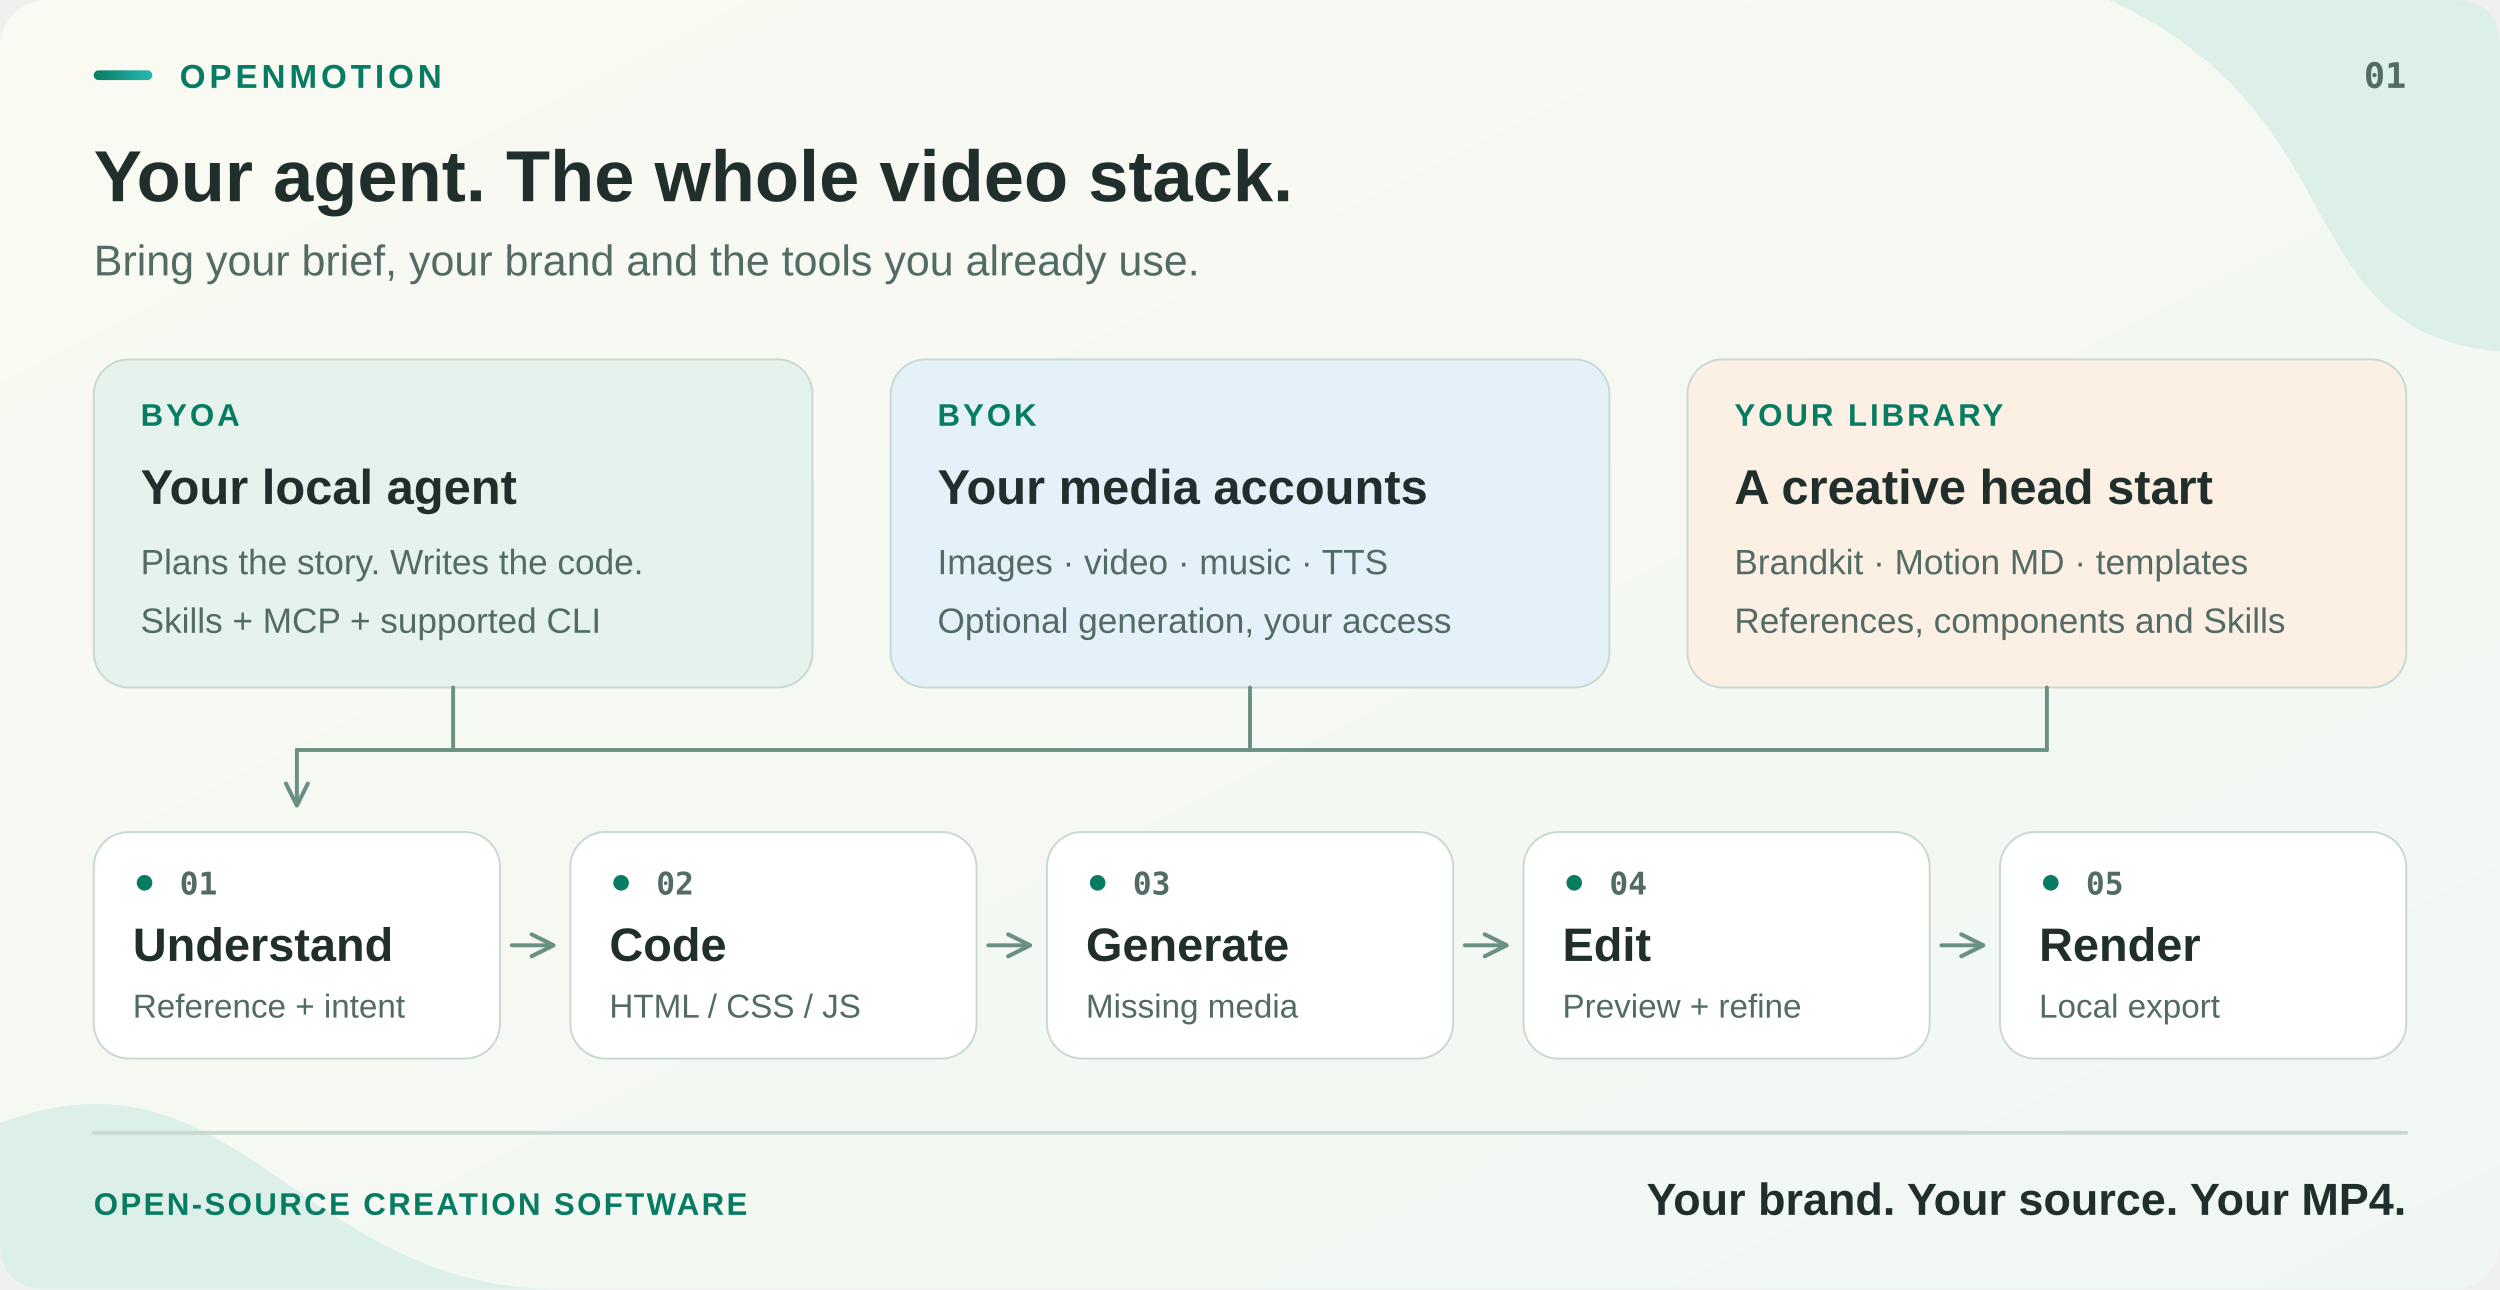
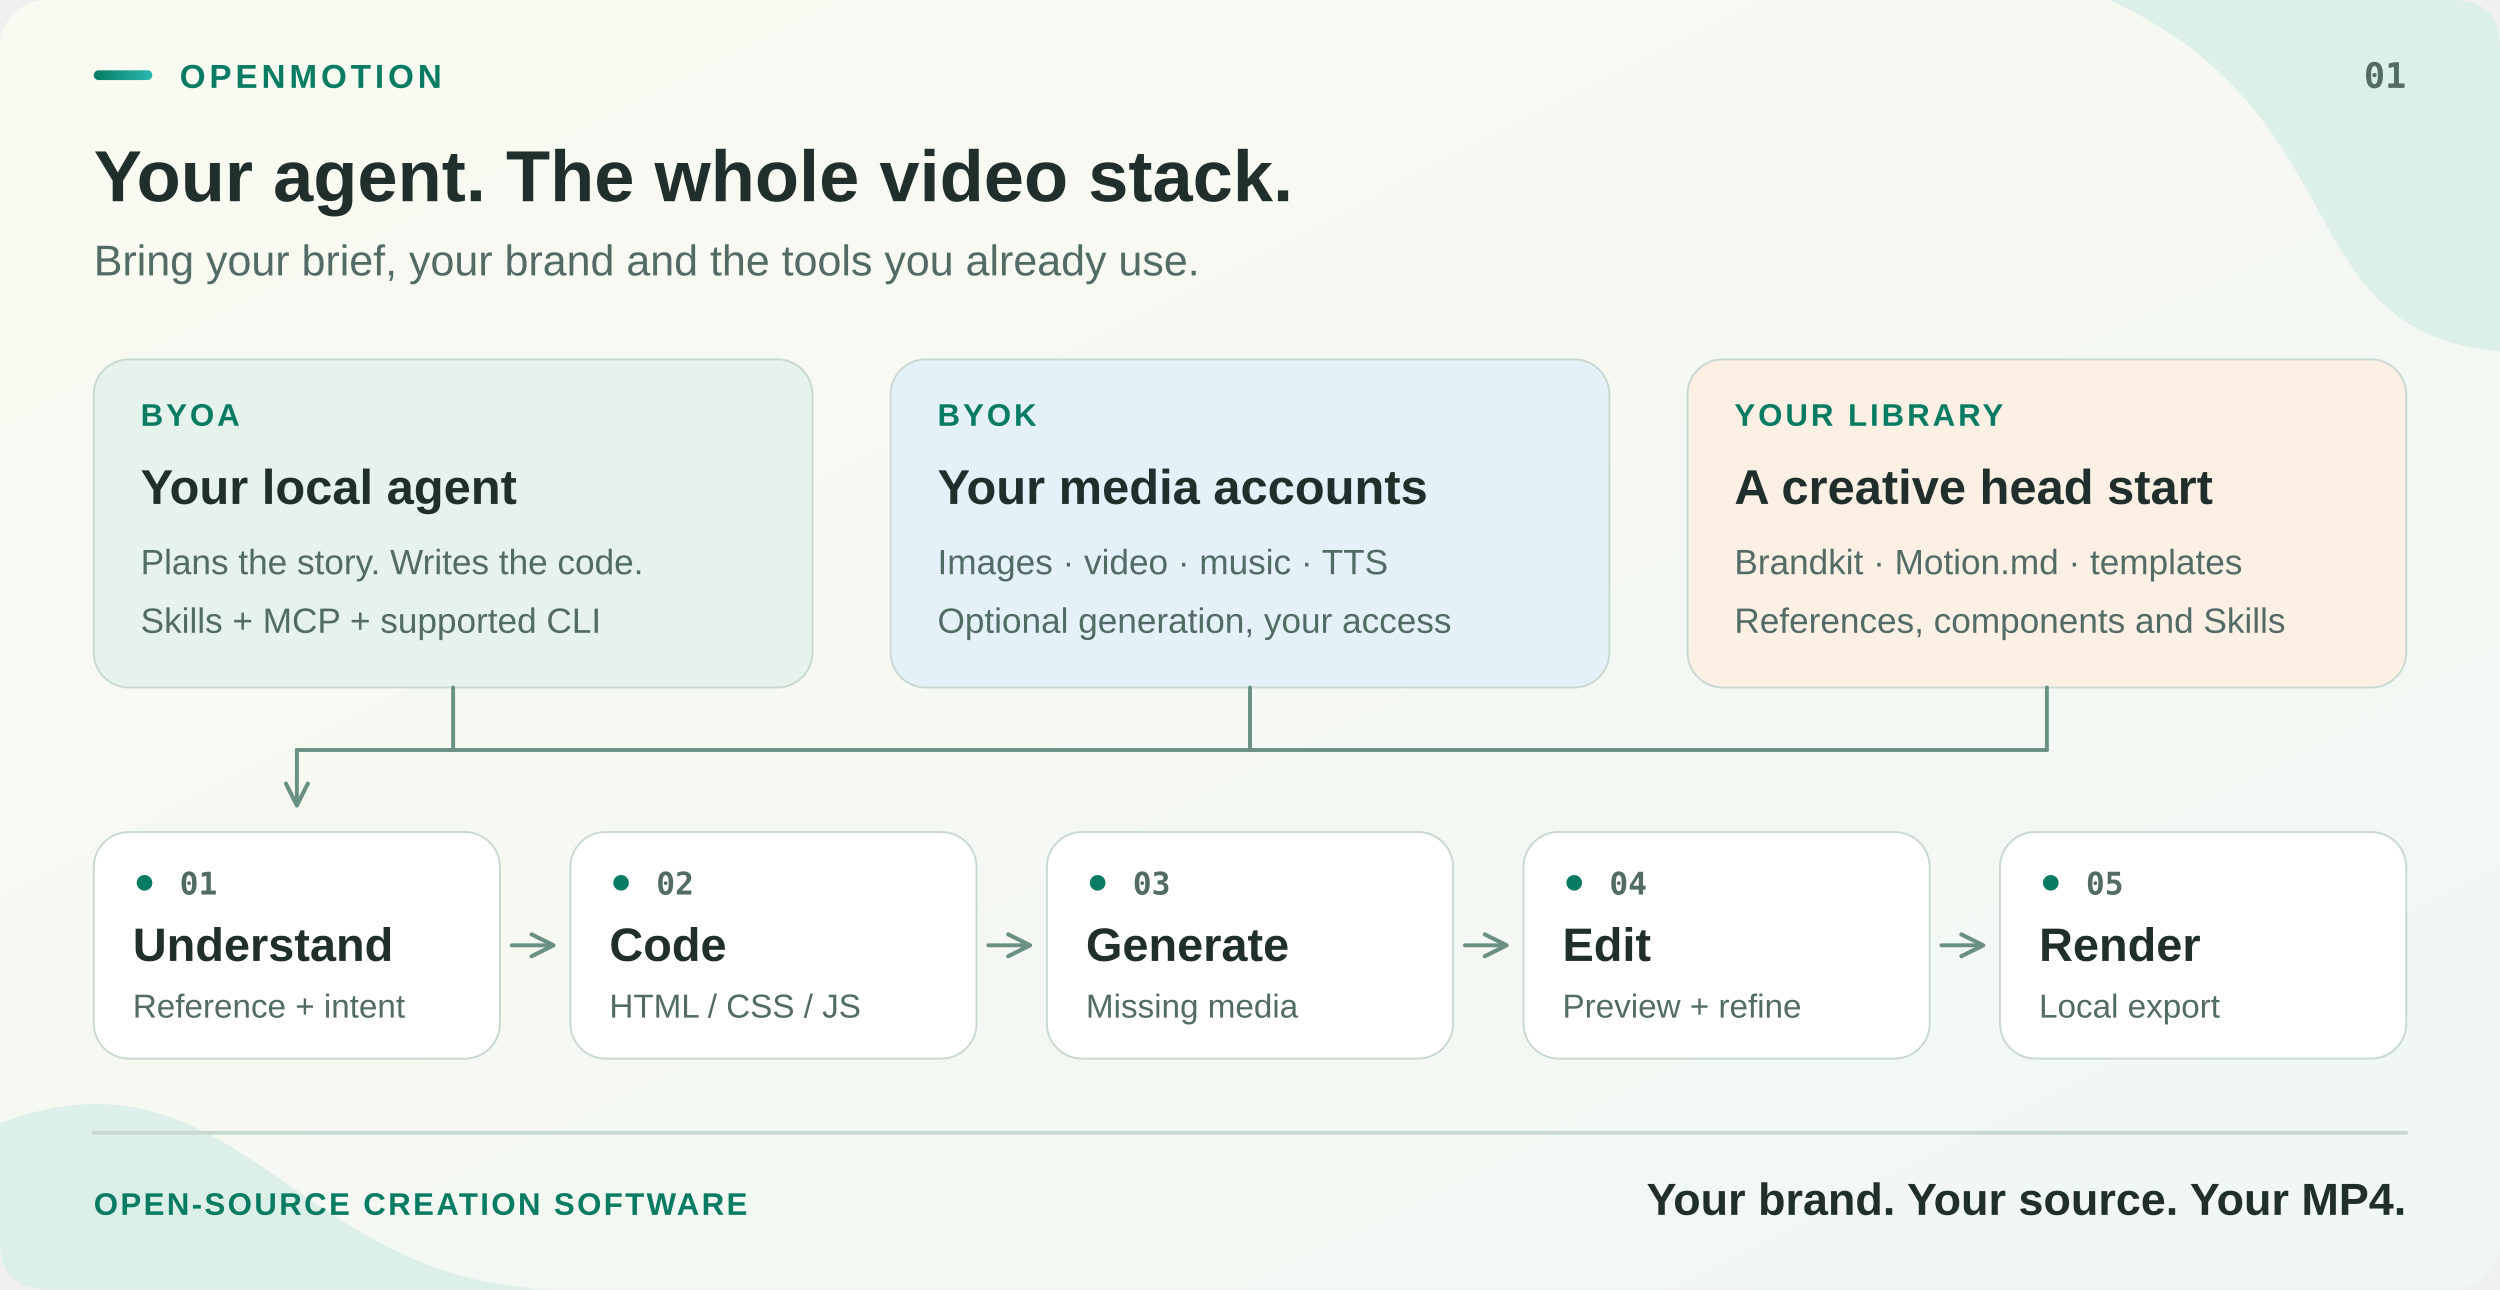
<svg xmlns="http://www.w3.org/2000/svg" width="1280" height="660" viewBox="0 0 1280 660" role="img" aria-labelledby="title desc">
  <defs>
    <linearGradient id="paper" x1="0" y1="0" x2="1" y2="1">
      <stop stop-color="#FAFAF2" />
      <stop offset="1" stop-color="#F0F7F3" />
    </linearGradient>
    <linearGradient id="water" x1="0" y1="0" x2="1" y2="0">
      <stop stop-color="#087C62" />
      <stop offset="1" stop-color="#28B8B1" />
    </linearGradient>
    <marker id="arrow" viewBox="0 0 10 10" refX="8" refY="5" markerWidth="7" markerHeight="7" orient="auto-start-reverse">
      <path d="M 1 1 L 9 5 L 1 9" fill="none" stroke="#6A8F83" stroke-width="1.5" stroke-linecap="round" stroke-linejoin="round" />
    </marker>
  </defs>
  <style>text { font-family: Arial, Helvetica, sans-serif; } .mono { font-family: Menlo, Consolas, monospace; }</style>
  <rect width="1280" height="660" rx="24" fill="url(#paper)" />
  <path d="M1080 0 H1256 Q1280 0 1280 24 V180 C1170 170 1210 60 1080 0" fill="#DDEFE9" />
  <path d="M0 575 C120 530 150 655 280 660 H24 Q0 660 0 636 Z" fill="#DDEFE9" />
  <rect x="48" y="36" width="30" height="5" rx="2.5" fill="url(#water)" />
  <text x="92" y="45" font-size="17" fill="#087C62" font-weight="700" text-anchor="start" letter-spacing="2">OPENMOTION</text>
  <text x="1232" y="45" font-size="18" fill="#526B65" font-weight="600" text-anchor="end" class="mono">01</text>
  <text x="48" y="103" font-size="37" fill="#202F2C" font-weight="700" text-anchor="start">Your agent. The whole video stack.</text>
  <text x="48" y="141" font-size="22" fill="#526B65" font-weight="400" text-anchor="start">Bring your brief, your brand and the tools you already use.</text>
  <rect x="48" y="184" width="368" height="168" rx="18" fill="#E6F2EC" stroke="#C9D9D1" />
  <text x="72" y="218" font-size="16" fill="#087C62" font-weight="700" text-anchor="start" letter-spacing="1.5">BYOA</text>
  <text x="72" y="258" font-size="25" fill="#202F2C" font-weight="700" text-anchor="start">Your local agent</text>
  <text x="72" y="294" font-size="18" fill="#526B65" font-weight="400" text-anchor="start">Plans the story. Writes the code.</text>
  <text x="72" y="324" font-size="18" fill="#526B65" font-weight="400" text-anchor="start">Skills + MCP + supported CLI</text>
  <path d="M232 352 V384" fill="none" stroke="#6A8F83" stroke-width="2" stroke-linecap="round" stroke-linejoin="round" />
  <rect x="456" y="184" width="368" height="168" rx="18" fill="#E5F1F8" stroke="#C9D9D1" />
  <text x="480" y="218" font-size="16" fill="#087C62" font-weight="700" text-anchor="start" letter-spacing="1.5">BYOK</text>
  <text x="480" y="258" font-size="25" fill="#202F2C" font-weight="700" text-anchor="start">Your media accounts</text>
  <text x="480" y="294" font-size="18" fill="#526B65" font-weight="400" text-anchor="start">Images · video · music · TTS</text>
  <text x="480" y="324" font-size="18" fill="#526B65" font-weight="400" text-anchor="start">Optional generation, your access</text>
  <path d="M640 352 V384" fill="none" stroke="#6A8F83" stroke-width="2" stroke-linecap="round" stroke-linejoin="round" />
  <rect x="864" y="184" width="368" height="168" rx="18" fill="#FCF0E5" stroke="#C9D9D1" />
  <text x="888" y="218" font-size="16" fill="#087C62" font-weight="700" text-anchor="start" letter-spacing="1.5">YOUR LIBRARY</text>
  <text x="888" y="258" font-size="25" fill="#202F2C" font-weight="700" text-anchor="start">A creative head start</text>
-   <text x="888" y="294" font-size="18" fill="#526B65" font-weight="400" text-anchor="start">Brandkit · Motion MD · templates</text>
+   <text x="888" y="294" font-size="18" fill="#526B65" font-weight="400" text-anchor="start">Brandkit · Motion.md · templates</text>
  <text x="888" y="324" font-size="18" fill="#526B65" font-weight="400" text-anchor="start">References, components and Skills</text>
  <path d="M1048 352 V384" fill="none" stroke="#6A8F83" stroke-width="2" stroke-linecap="round" stroke-linejoin="round" />
  <path d="M152 384 H1048" fill="none" stroke="#6A8F83" stroke-width="2" stroke-linecap="round" stroke-linejoin="round" />
  <path d="M152 384 V411" fill="none" stroke="#6A8F83" stroke-width="2" stroke-linecap="round" stroke-linejoin="round" marker-end="url(#arrow)" />
  <rect x="48" y="426" width="208" height="116" rx="18" fill="#FFFFFF" stroke="#C9D9D1" />
  <circle cx="74" cy="452" r="4" fill="#087C62" />
  <text x="92" y="458" font-size="16" fill="#526B65" font-weight="600" text-anchor="start" class="mono">01</text>
  <text x="68" y="492" font-size="24" fill="#202F2C" font-weight="700" text-anchor="start">Understand</text>
  <text x="68" y="521" font-size="17" fill="#526B65" font-weight="400" text-anchor="start">Reference + intent</text>
  <path d="M262 484 H282" fill="none" stroke="#6A8F83" stroke-width="2" stroke-linecap="round" stroke-linejoin="round" marker-end="url(#arrow)" />
  <rect x="292" y="426" width="208" height="116" rx="18" fill="#FFFFFF" stroke="#C9D9D1" />
  <circle cx="318" cy="452" r="4" fill="#087C62" />
  <text x="336" y="458" font-size="16" fill="#526B65" font-weight="600" text-anchor="start" class="mono">02</text>
  <text x="312" y="492" font-size="24" fill="#202F2C" font-weight="700" text-anchor="start">Code</text>
  <text x="312" y="521" font-size="17" fill="#526B65" font-weight="400" text-anchor="start">HTML / CSS / JS</text>
  <path d="M506 484 H526" fill="none" stroke="#6A8F83" stroke-width="2" stroke-linecap="round" stroke-linejoin="round" marker-end="url(#arrow)" />
  <rect x="536" y="426" width="208" height="116" rx="18" fill="#FFFFFF" stroke="#C9D9D1" />
  <circle cx="562" cy="452" r="4" fill="#087C62" />
  <text x="580" y="458" font-size="16" fill="#526B65" font-weight="600" text-anchor="start" class="mono">03</text>
  <text x="556" y="492" font-size="24" fill="#202F2C" font-weight="700" text-anchor="start">Generate</text>
  <text x="556" y="521" font-size="17" fill="#526B65" font-weight="400" text-anchor="start">Missing media</text>
  <path d="M750 484 H770" fill="none" stroke="#6A8F83" stroke-width="2" stroke-linecap="round" stroke-linejoin="round" marker-end="url(#arrow)" />
  <rect x="780" y="426" width="208" height="116" rx="18" fill="#FFFFFF" stroke="#C9D9D1" />
  <circle cx="806" cy="452" r="4" fill="#087C62" />
  <text x="824" y="458" font-size="16" fill="#526B65" font-weight="600" text-anchor="start" class="mono">04</text>
  <text x="800" y="492" font-size="24" fill="#202F2C" font-weight="700" text-anchor="start">Edit</text>
  <text x="800" y="521" font-size="17" fill="#526B65" font-weight="400" text-anchor="start">Preview + refine</text>
  <path d="M994 484 H1014" fill="none" stroke="#6A8F83" stroke-width="2" stroke-linecap="round" stroke-linejoin="round" marker-end="url(#arrow)" />
  <rect x="1024" y="426" width="208" height="116" rx="18" fill="#FFFFFF" stroke="#C9D9D1" />
  <circle cx="1050" cy="452" r="4" fill="#087C62" />
  <text x="1068" y="458" font-size="16" fill="#526B65" font-weight="600" text-anchor="start" class="mono">05</text>
  <text x="1044" y="492" font-size="24" fill="#202F2C" font-weight="700" text-anchor="start">Render</text>
  <text x="1044" y="521" font-size="17" fill="#526B65" font-weight="400" text-anchor="start">Local export</text>
  <path d="M48 580 H1232" fill="none" stroke="#C9D9D1" stroke-width="2" stroke-linecap="round" stroke-linejoin="round" />
  <text x="48" y="622" font-size="16" fill="#087C62" font-weight="700" text-anchor="start" letter-spacing="1.2">OPEN-SOURCE CREATION SOFTWARE</text>
  <text x="1232" y="622" font-size="23" fill="#202F2C" font-weight="600" text-anchor="end">Your brand. Your source. Your MP4.</text>
</svg>
